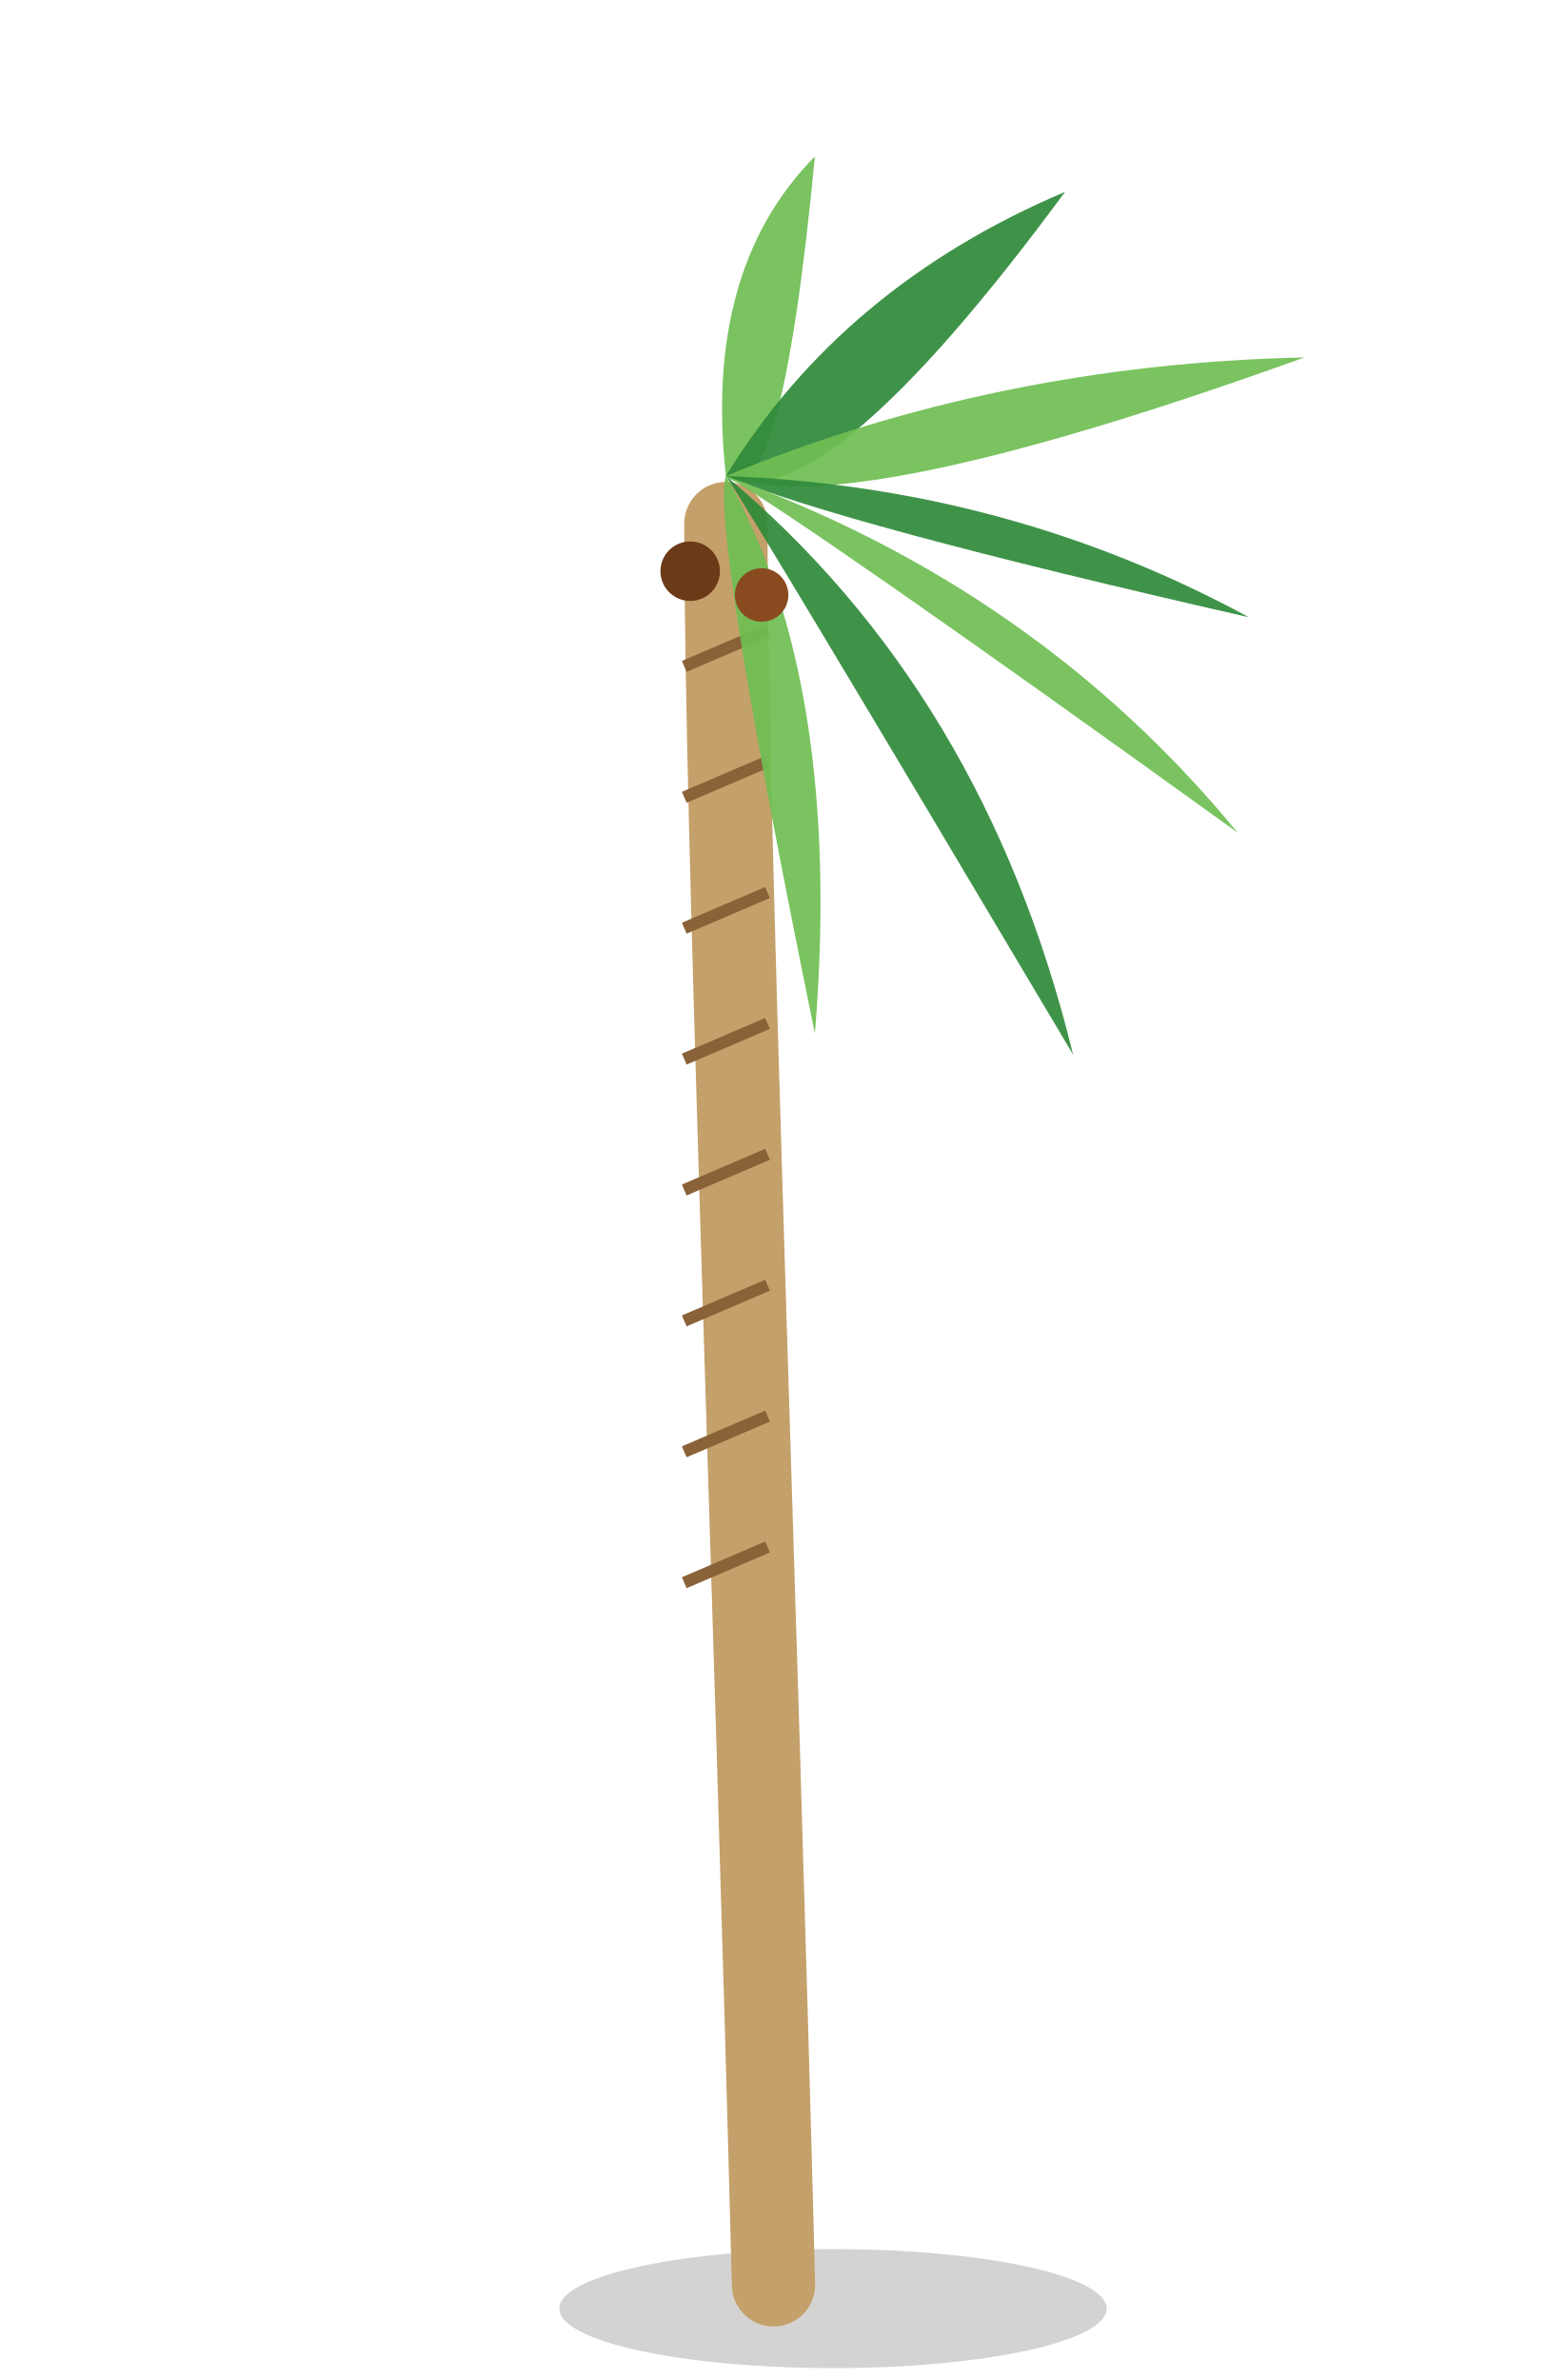
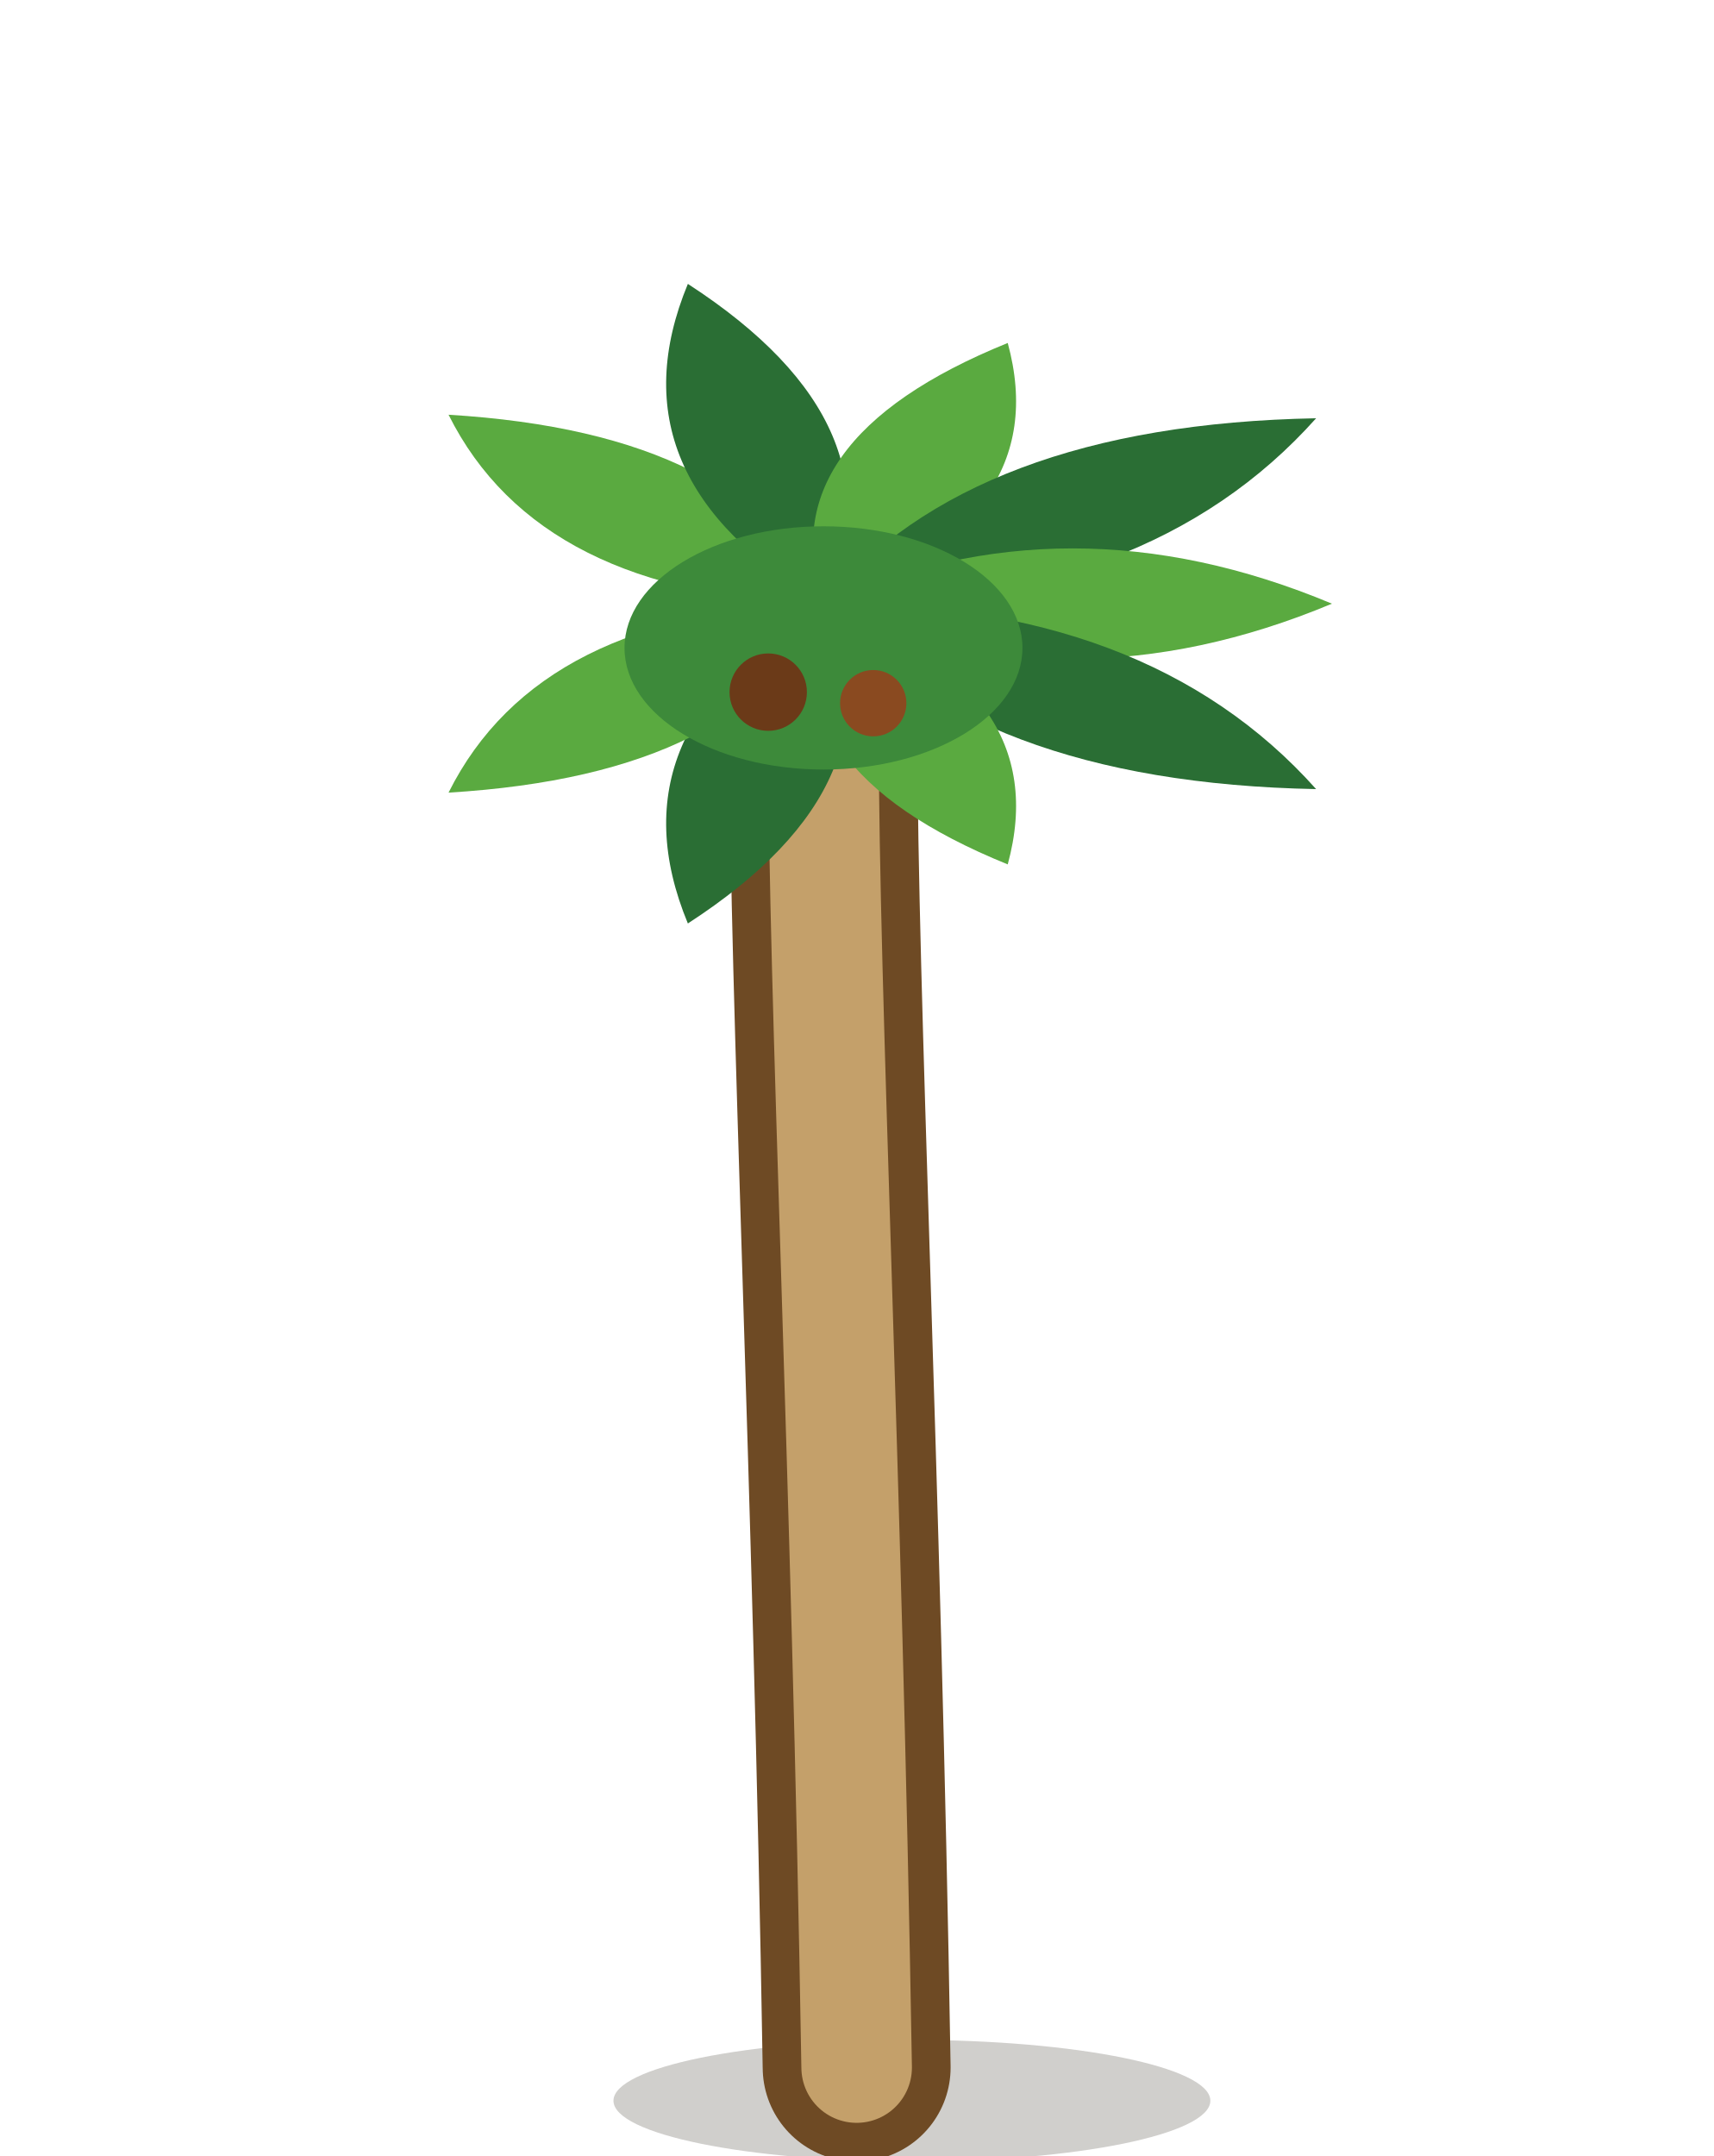
- <svg xmlns="http://www.w3.org/2000/svg" viewBox="0 0 260 400" width="260" height="400">
-   <ellipse cx="140" cy="388" rx="46" ry="10" fill="#2a2418" opacity=".2" />
-   <path d="M130 384 C 126.8 260, 122 140, 122 88" stroke="#c4a06a" stroke-width="14" fill="none" stroke-linecap="round" />
-   <path d="M115 112 L 129 106" stroke="#8a6238" stroke-width="2" />
-   <path d="M115 134 L 129 128" stroke="#8a6238" stroke-width="2" />
-   <path d="M115 156 L 129 150" stroke="#8a6238" stroke-width="2" />
-   <path d="M115 178 L 129 172" stroke="#8a6238" stroke-width="2" />
-   <path d="M115 200 L 129 194" stroke="#8a6238" stroke-width="2" />
-   <path d="M115 222 L 129 216" stroke="#8a6238" stroke-width="2" />
-   <path d="M115 244 L 129 238" stroke="#8a6238" stroke-width="2" />
-   <path d="M115 266 L 129 260" stroke="#8a6238" stroke-width="2" />
-   <path d="M122 80 Q 118.171 45.312 136.957 26.288 Q 131.072 88 122 80" fill="#6fbe52" opacity=".92" />
-   <path d="M122 80 Q 141.531 48.114 179.005 32.242 Q 137.922 88 122 80" fill="#2f8a3a" opacity=".92" />
-   <path d="M122 80 Q 167.432 61.209 219.248 60.07 Q 141.775 88 122 80" fill="#6fbe52" opacity=".92" />
-   <path d="M122 80 Q 169.435 81.759 209.89 103.738 Q 140.787 88 122 80" fill="#2f8a3a" opacity=".92" />
-   <path d="M122 80 Q 174.224 98.793 208.003 139.936 Q 135.934 88 122 80" fill="#6fbe52" opacity=".92" />
-   <path d="M122 80 Q 165.462 116.352 180.353 177.247 Q 127.35 88 122 80" fill="#2f8a3a" opacity=".92" />
-   <path d="M122 80 Q 141.771 114.688 136.957 173.712 Q 119.423 88 122 80" fill="#6fbe52" opacity=".92" />
-   <circle cx="116" cy="96" r="5" fill="#6b3a18" />
-   <circle cx="128" cy="100" r="4.5" fill="#8a4a20" />
+ <svg xmlns="http://www.w3.org/2000/svg" viewBox="0 0 310 390" width="310" height="390">
+   <ellipse cx="165" cy="380" rx="54" ry="11" fill="#2a2418" opacity=".22" />
+   <path d="M155 374 C 153.2 265.2, 149 179.4, 149 133.2" stroke="#6e4a24" stroke-width="34" fill="none" stroke-linecap="round" />
+   <path d="M155 374 C 153.2 265.2, 149 179.4, 149 133.2" stroke="#c4a06a" stroke-width="20" fill="none" stroke-linecap="round" />
+   <path d="M149 109.2 Q 135.35 78.295 81.16 75.022 Q 97.524 107.791 149 109.2 Z" fill="#5aaa40" />
+   <path d="M149 109.2 Q 164.49 77.31 124.462 51.353 Q 109.954 86.398 149 109.2 Z" fill="#2a6e34" />
+   <path d="M149 109.2 Q 191.099 94.153 182.337 62.039 Q 138.905 79.658 149 109.2 Z" fill="#5aaa40" />
+   <path d="M149 109.2 Q 207.595 109.852 238.136 75.66 Q 175.975 76.838 149 109.2 Z" fill="#2a6e34" />
+   <path d="M149 109.2 Q 193.16 129.2 241 109.2 Q 193.16 89.2 149 109.2 Z" fill="#5aaa40" />
+   <path d="M149 109.2 Q 175.975 141.562 238.136 142.74 Q 207.595 108.548 149 109.2 Z" fill="#2a6e34" />
+   <path d="M149 109.2 Q 138.905 138.742 182.337 156.361 Q 191.099 124.247 149 109.2 Z" fill="#5aaa40" />
+   <path d="M149 109.2 Q 109.954 132.002 124.462 167.047 Q 164.49 141.09 149 109.2 Z" fill="#2a6e34" />
+   <path d="M149 109.2 Q 97.524 110.609 81.16 143.378 Q 135.35 140.105 149 109.2 Z" fill="#5aaa40" />
+   <ellipse cx="149" cy="117.2" rx="36" ry="22" fill="#3d8a3a" />
+   <circle cx="139" cy="125.2" r="7" fill="#6b3a18" />
+   <circle cx="158" cy="127.2" r="6" fill="#8a4a20" />
</svg>
